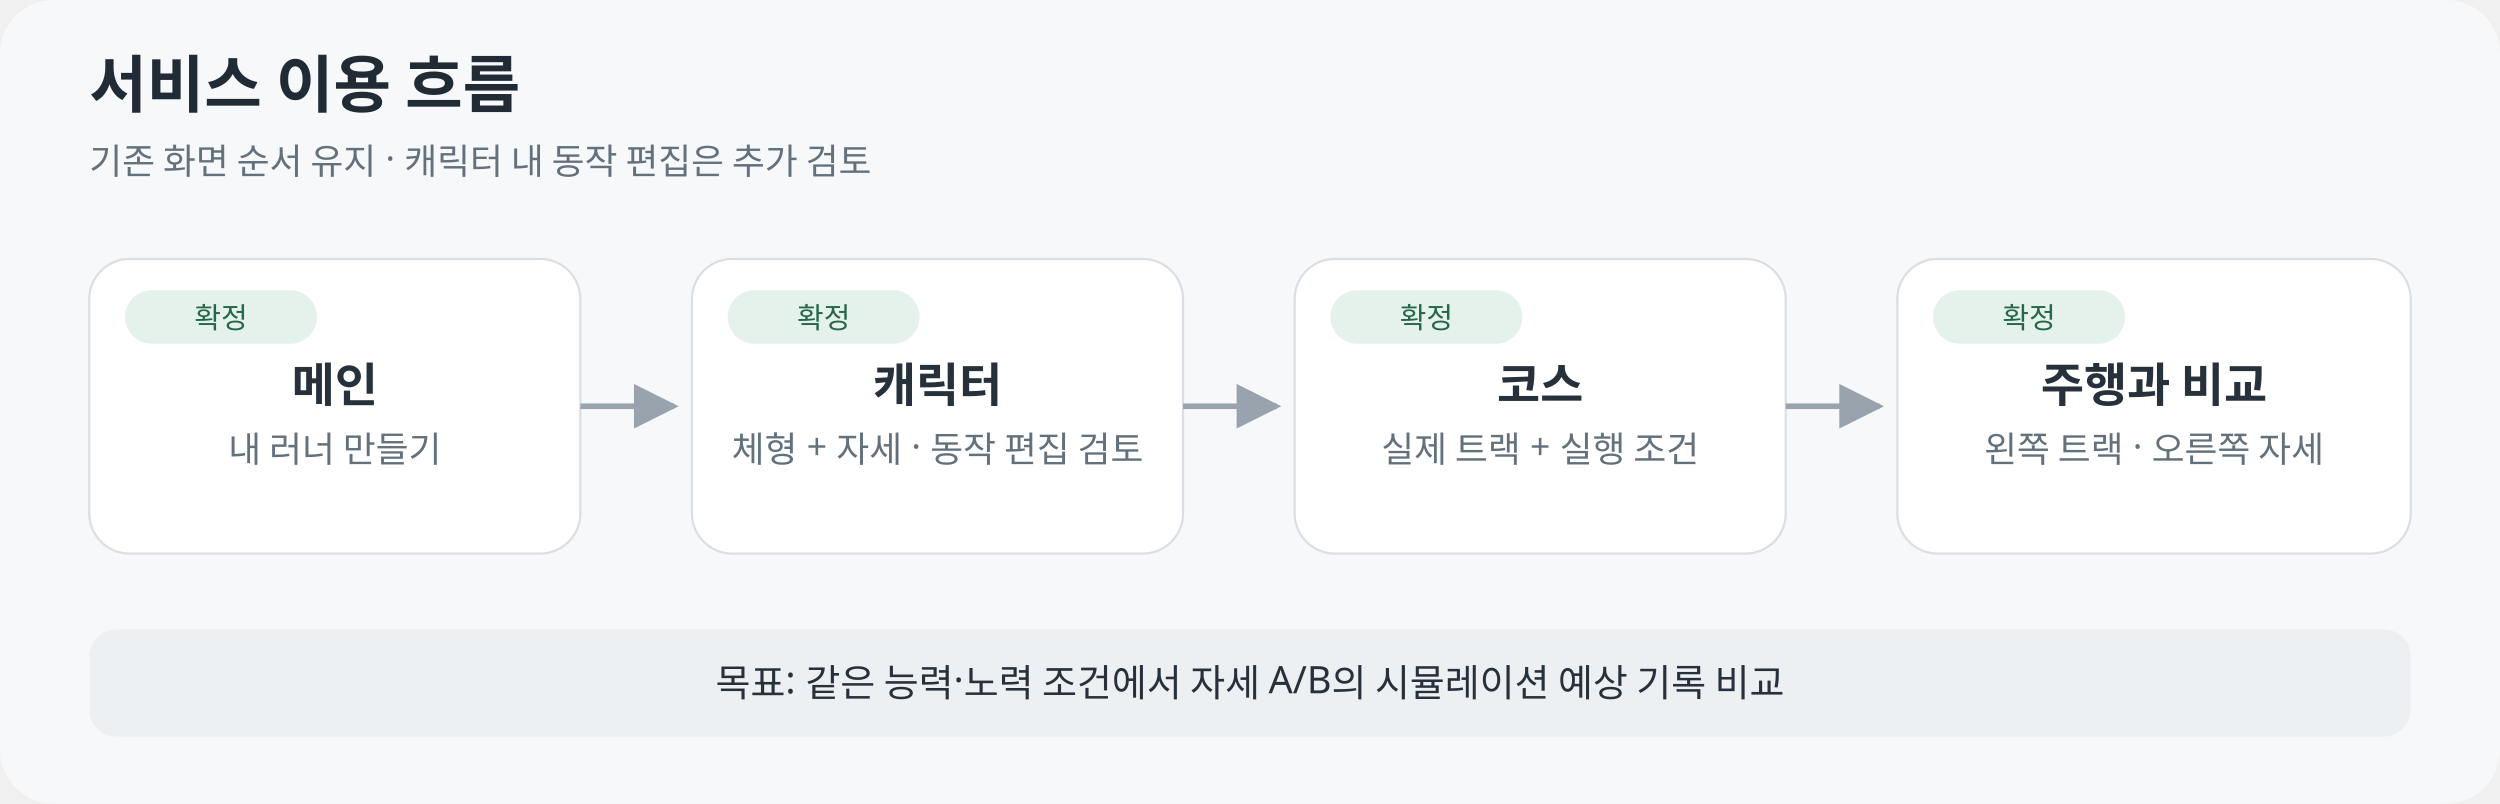
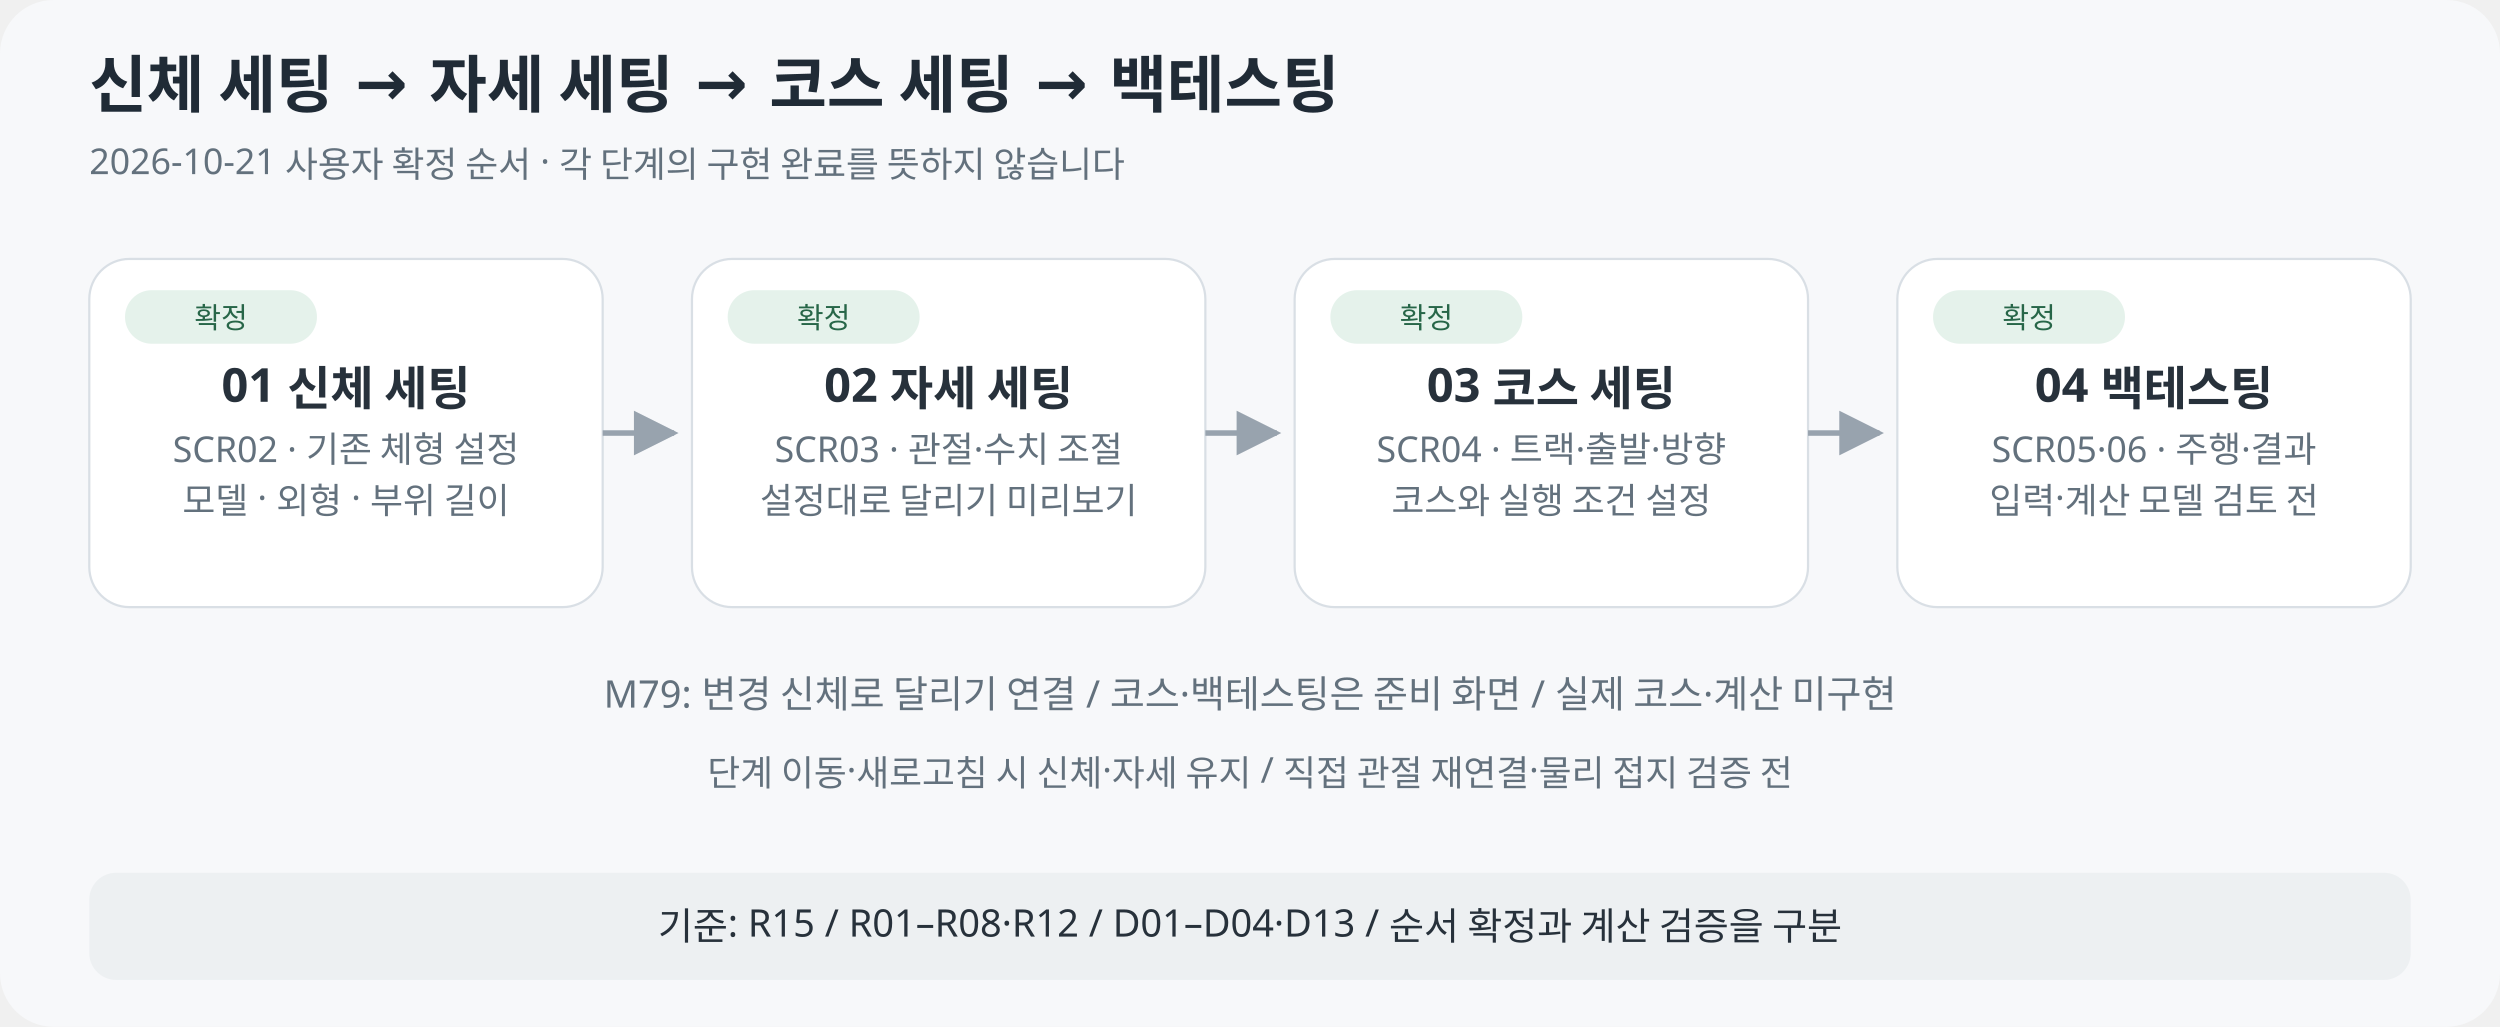
- <svg xmlns="http://www.w3.org/2000/svg" width="1120" height="360" viewBox="0 0 1120 360" role="img" aria-labelledby="title desc">
+ <svg xmlns="http://www.w3.org/2000/svg" width="1120" height="460" viewBox="0 0 1120 460" role="img" aria-labelledby="title desc">
  <defs>
    <marker id="arrow" viewBox="0 0 10 10" refX="9" refY="5" markerWidth="8" markerHeight="8" orient="auto-start-reverse">
      <path d="M 0 0 L 10 5 L 0 10 z" fill="#98a3ae" />
    </marker>
  </defs>
-   <rect width="1120" height="360" rx="24" fill="#f7f8fa" />
+   <rect width="1120" height="460" rx="24" fill="#f7f8fa" />
  <g font-family="Malgun Gothic, Apple SD Gothic Neo, Noto Sans KR, sans-serif">
-     <text x="40" y="48" font-size="28" fill="#202b36" text-anchor="start" font-weight="700">서비스 이용 흐름</text>
-     <text x="40" y="78" font-size="16" fill="#63717d" text-anchor="start" font-weight="500">기존 화면 순서 유지 · 캐릭터 내 동작 편집은 추가 검토</text>
+     <text x="40" y="48" font-size="28" fill="#202b36" text-anchor="start" font-weight="700">신체 세팅 → 자세 세팅 → 코스 세팅 → 백테스팅</text>
+     <text x="40" y="78" font-size="16" fill="#63717d" text-anchor="start" font-weight="500">2026-10-21 사용자 확정 순서 · 각 단계의 구현 완료를 뜻하지 않습니다</text>
    <g>
-       <rect x="40" y="116" width="220" height="132" rx="18" fill="white" stroke="#d9dfe5" />
+       <rect x="40" y="116" width="230" height="156" rx="18" fill="white" stroke="#d9dfe5" />
      <rect x="56" y="130" width="86" height="24" rx="12" fill="#e5f2eb" />
      <text x="99" y="147" font-size="13" fill="#276648" text-anchor="middle" font-weight="500">확정</text>
-       <text x="150" y="180" font-size="21" fill="#27313b" text-anchor="middle" font-weight="650">메인</text>
-       <text x="150" y="207" font-size="16" fill="#63717d" text-anchor="middle" font-weight="500">내 러너 만들기</text>
+       <text x="155" y="180" font-size="21" fill="#27313b" text-anchor="middle" font-weight="650">01  신체 세팅</text>
+       <text x="155" y="207" font-size="16" fill="#63717d" text-anchor="middle" font-weight="500">SCR02 · 기존 체형 설정</text>
+       <text x="155" y="230" font-size="16" fill="#63717d" text-anchor="middle" font-weight="500">모델 · 외형 · 부위 길이</text>
    </g>
    <g>
-       <rect x="310" y="116" width="220" height="132" rx="18" fill="white" stroke="#d9dfe5" />
+       <rect x="310" y="116" width="230" height="156" rx="18" fill="white" stroke="#d9dfe5" />
      <rect x="326" y="130" width="86" height="24" rx="12" fill="#e5f2eb" />
      <text x="369" y="147" font-size="13" fill="#276648" text-anchor="middle" font-weight="500">확정</text>
-       <text x="420" y="180" font-size="21" fill="#27313b" text-anchor="middle" font-weight="650">캐릭터</text>
-       <text x="420" y="207" font-size="16" fill="#63717d" text-anchor="middle" font-weight="500">체형 + 자세 · 동작 편집 검토</text>
+       <text x="425" y="180" font-size="21" fill="#27313b" text-anchor="middle" font-weight="650">02  자세 세팅</text>
+       <text x="425" y="207" font-size="16" fill="#63717d" text-anchor="middle" font-weight="500">SCR03 · 관절·수치 조절</text>
+       <text x="425" y="230" font-size="16" fill="#63717d" text-anchor="middle" font-weight="500">설정대로 달리기 미리보기</text>
    </g>
    <g>
-       <rect x="580" y="116" width="220" height="132" rx="18" fill="white" stroke="#d9dfe5" />
+       <rect x="580" y="116" width="230" height="156" rx="18" fill="white" stroke="#d9dfe5" />
      <rect x="596" y="130" width="86" height="24" rx="12" fill="#e5f2eb" />
      <text x="639" y="147" font-size="13" fill="#276648" text-anchor="middle" font-weight="500">확정</text>
-       <text x="690" y="180" font-size="21" fill="#27313b" text-anchor="middle" font-weight="650">코스</text>
-       <text x="690" y="207" font-size="16" fill="#63717d" text-anchor="middle" font-weight="500">실제 트랙 + 실행 조건</text>
+       <text x="695" y="180" font-size="21" fill="#27313b" text-anchor="middle" font-weight="650">03  코스 세팅</text>
+       <text x="695" y="207" font-size="16" fill="#63717d" text-anchor="middle" font-weight="500">SCR04 · 트랙·출발·방향</text>
+       <text x="695" y="230" font-size="16" fill="#63717d" text-anchor="middle" font-weight="500">코스와 실행 조건 설정</text>
    </g>
    <g>
-       <rect x="850" y="116" width="230" height="132" rx="18" fill="white" stroke="#d9dfe5" />
+       <rect x="850" y="116" width="230" height="156" rx="18" fill="white" stroke="#d9dfe5" />
      <rect x="866" y="130" width="86" height="24" rx="12" fill="#e5f2eb" />
      <text x="909" y="147" font-size="13" fill="#276648" text-anchor="middle" font-weight="500">확정</text>
-       <text x="965" y="180" font-size="21" fill="#27313b" text-anchor="middle" font-weight="650">주행과 비교</text>
-       <text x="965" y="207" font-size="16" fill="#63717d" text-anchor="middle" font-weight="500">왼쪽 트랙 · 오른쪽 자세</text>
+       <text x="965" y="180" font-size="21" fill="#27313b" text-anchor="middle" font-weight="650">04  백테스팅</text>
+       <text x="965" y="207" font-size="16" fill="#63717d" text-anchor="middle" font-weight="500">SCR05·06 · 주행·결과</text>
+       <text x="965" y="230" font-size="16" fill="#63717d" text-anchor="middle" font-weight="500">입력·계산 모델 검토 전</text>
    </g>
-     <path d="M 260 182 H 302" fill="none" stroke="#98a3ae" stroke-width="2.5" stroke-linejoin="round" marker-end="url(#arrow)" />
-     <path d="M 530 182 H 572" fill="none" stroke="#98a3ae" stroke-width="2.5" stroke-linejoin="round" marker-end="url(#arrow)" />
-     <path d="M 800 182 H 842" fill="none" stroke="#98a3ae" stroke-width="2.5" stroke-linejoin="round" marker-end="url(#arrow)" />
-     <rect x="40" y="282" width="1040" height="48" rx="12" fill="#edf0f2" />
-     <text x="560" y="312" font-size="17" fill="#27313b" text-anchor="middle" font-weight="500">목표: 같은 능력·노력 조건에서 자세 A/B의 시뮬레이션 예상 기록 비교</text>
+     <path d="M 270 194 H 302" fill="none" stroke="#98a3ae" stroke-width="2.5" stroke-linejoin="round" marker-end="url(#arrow)" />
+     <path d="M 540 194 H 572" fill="none" stroke="#98a3ae" stroke-width="2.5" stroke-linejoin="round" marker-end="url(#arrow)" />
+     <path d="M 810 194 H 842" fill="none" stroke="#98a3ae" stroke-width="2.5" stroke-linejoin="round" marker-end="url(#arrow)" />
+     <text x="560" y="317" font-size="17" fill="#63717d" text-anchor="middle" font-weight="500">M79: 변경 신체로 달리기 연결 / 코스·백테스팅은 준비 화면 / 실제 코스·계산 미구현</text>
+     <text x="560" y="352" font-size="16" fill="#63717d" text-anchor="middle" font-weight="500">단계 이동·새로고침 시 신체·자세 유지 / 직접 관절 재연결·물리 접지 검증 전</text>
+     <rect x="40" y="391" width="1040" height="48" rx="12" fill="#edf0f2" />
+     <text x="560" y="421" font-size="17" fill="#27313b" text-anchor="middle" font-weight="500">기준: R15 / R01–R08·R12 / D01–D04·D13 / 순서 확정과 계산 검증을 구분</text>
  </g>
</svg>
